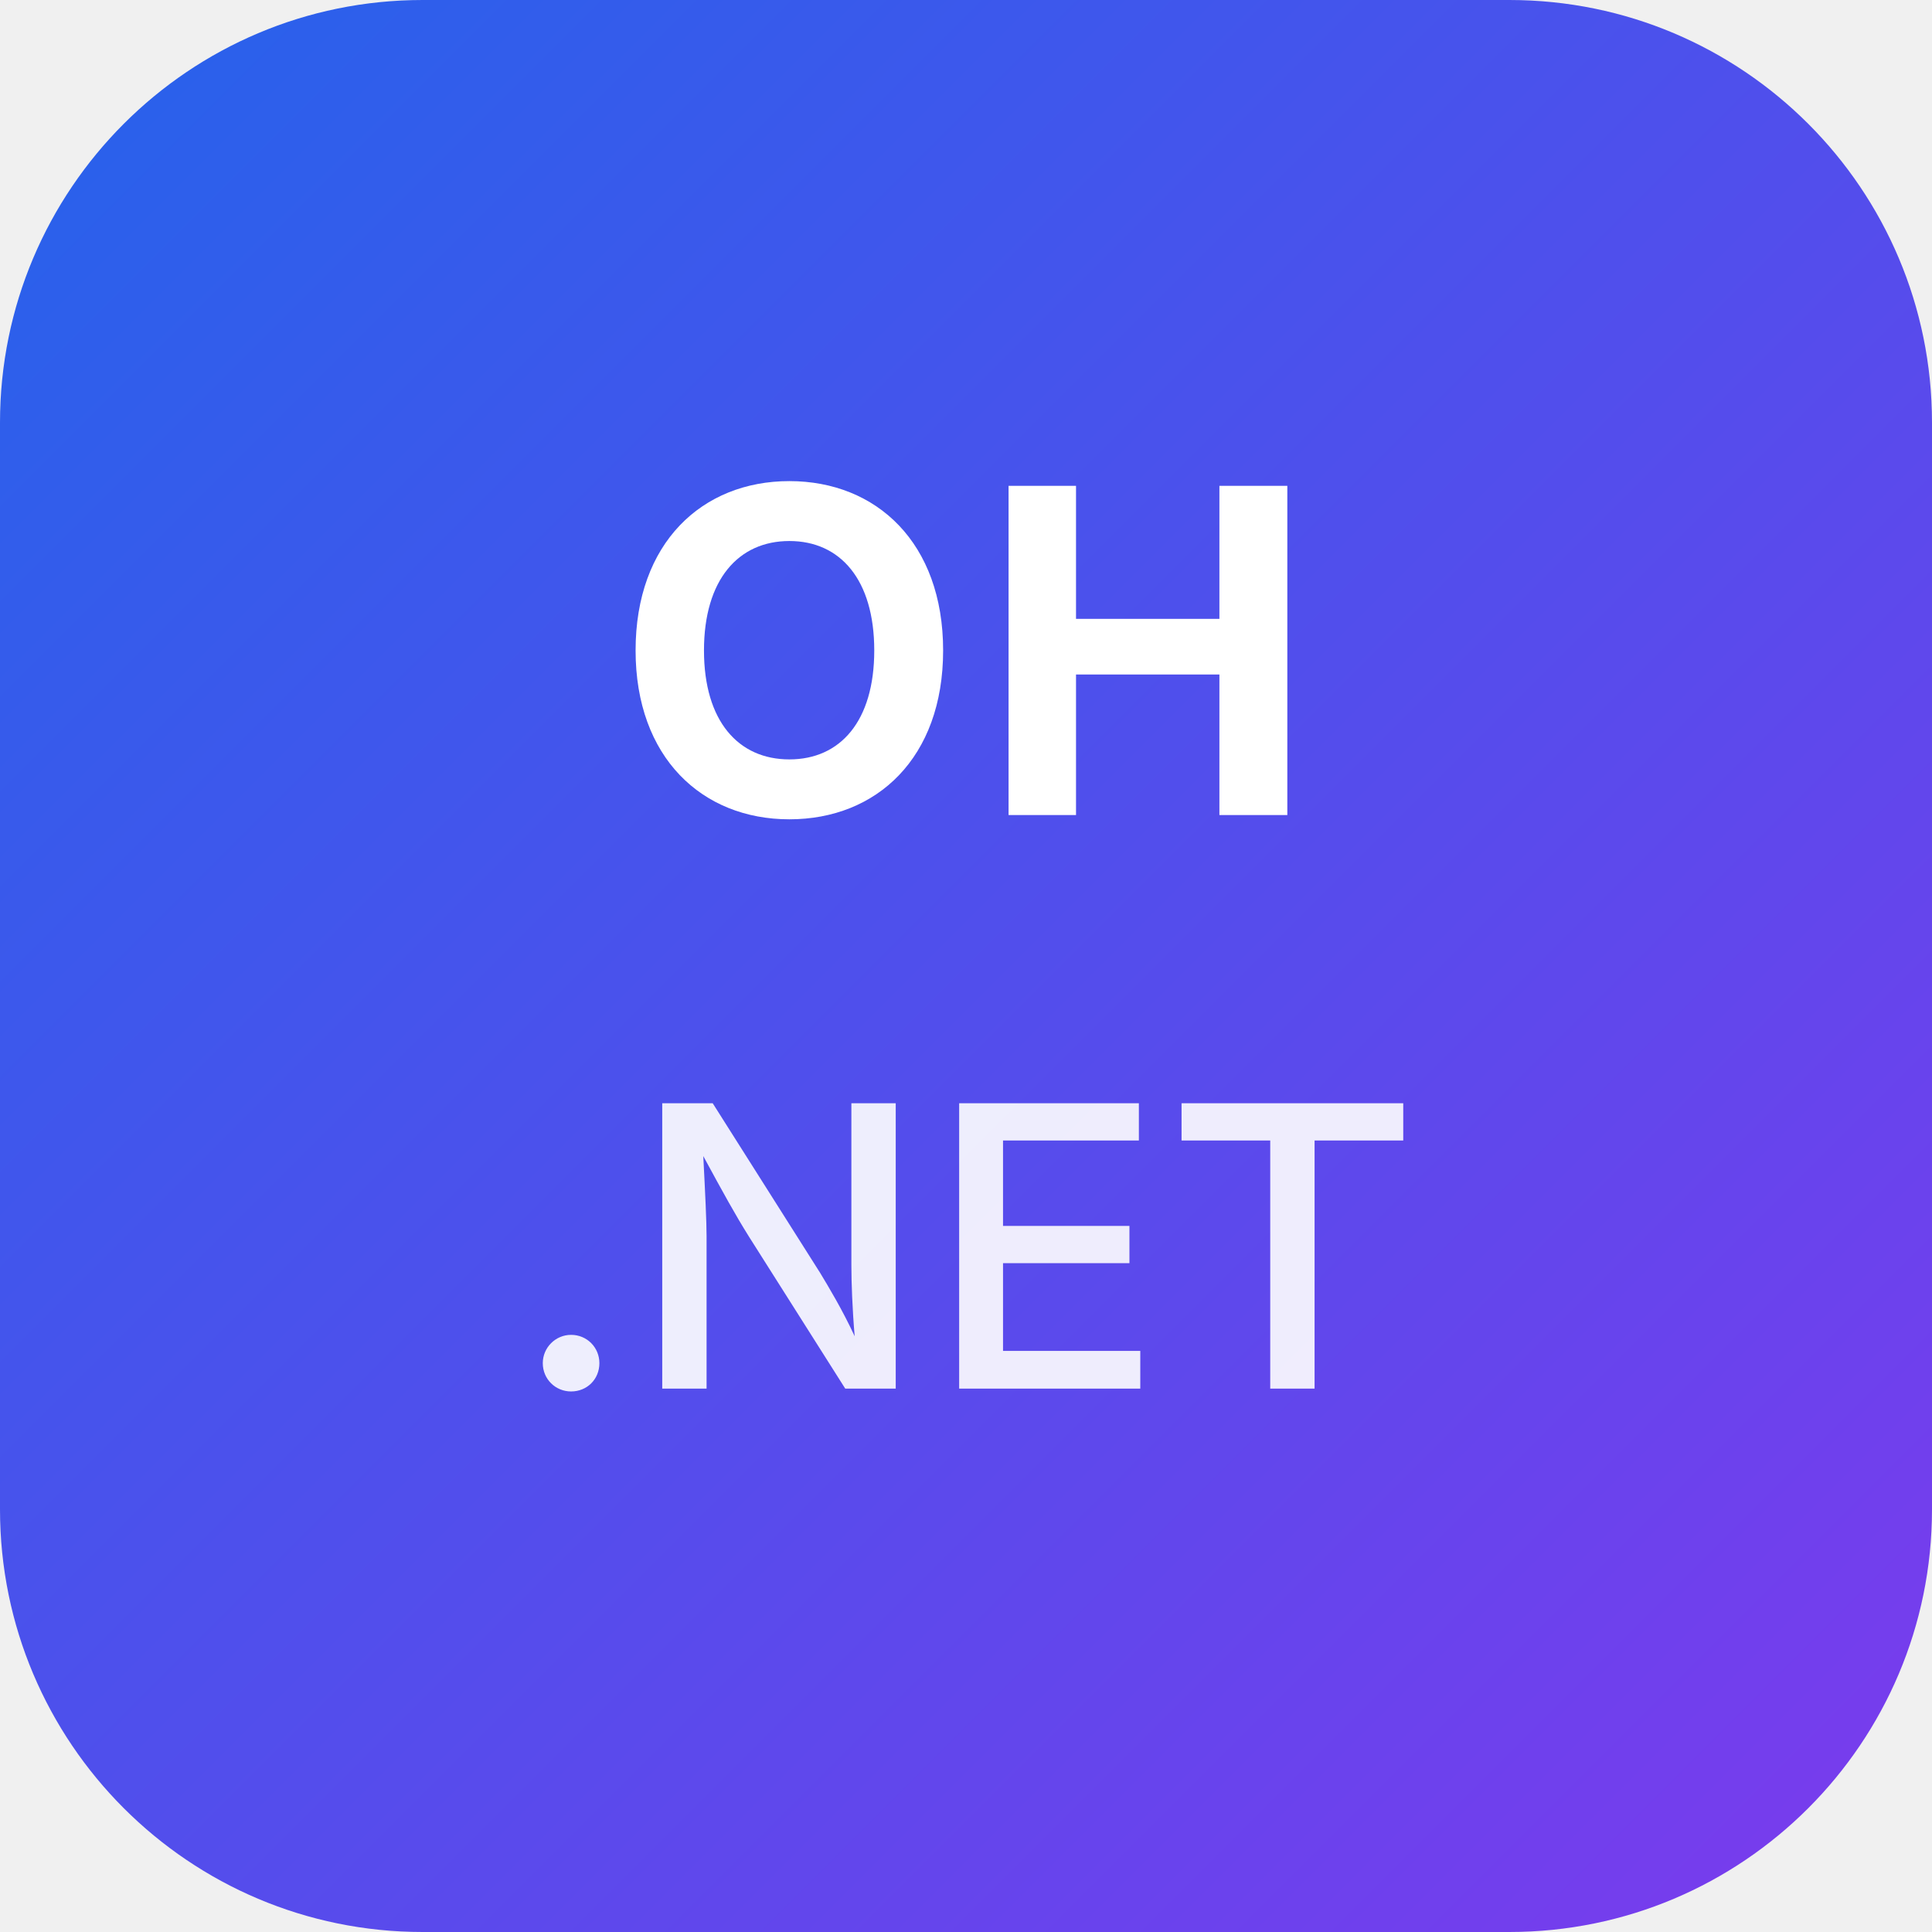
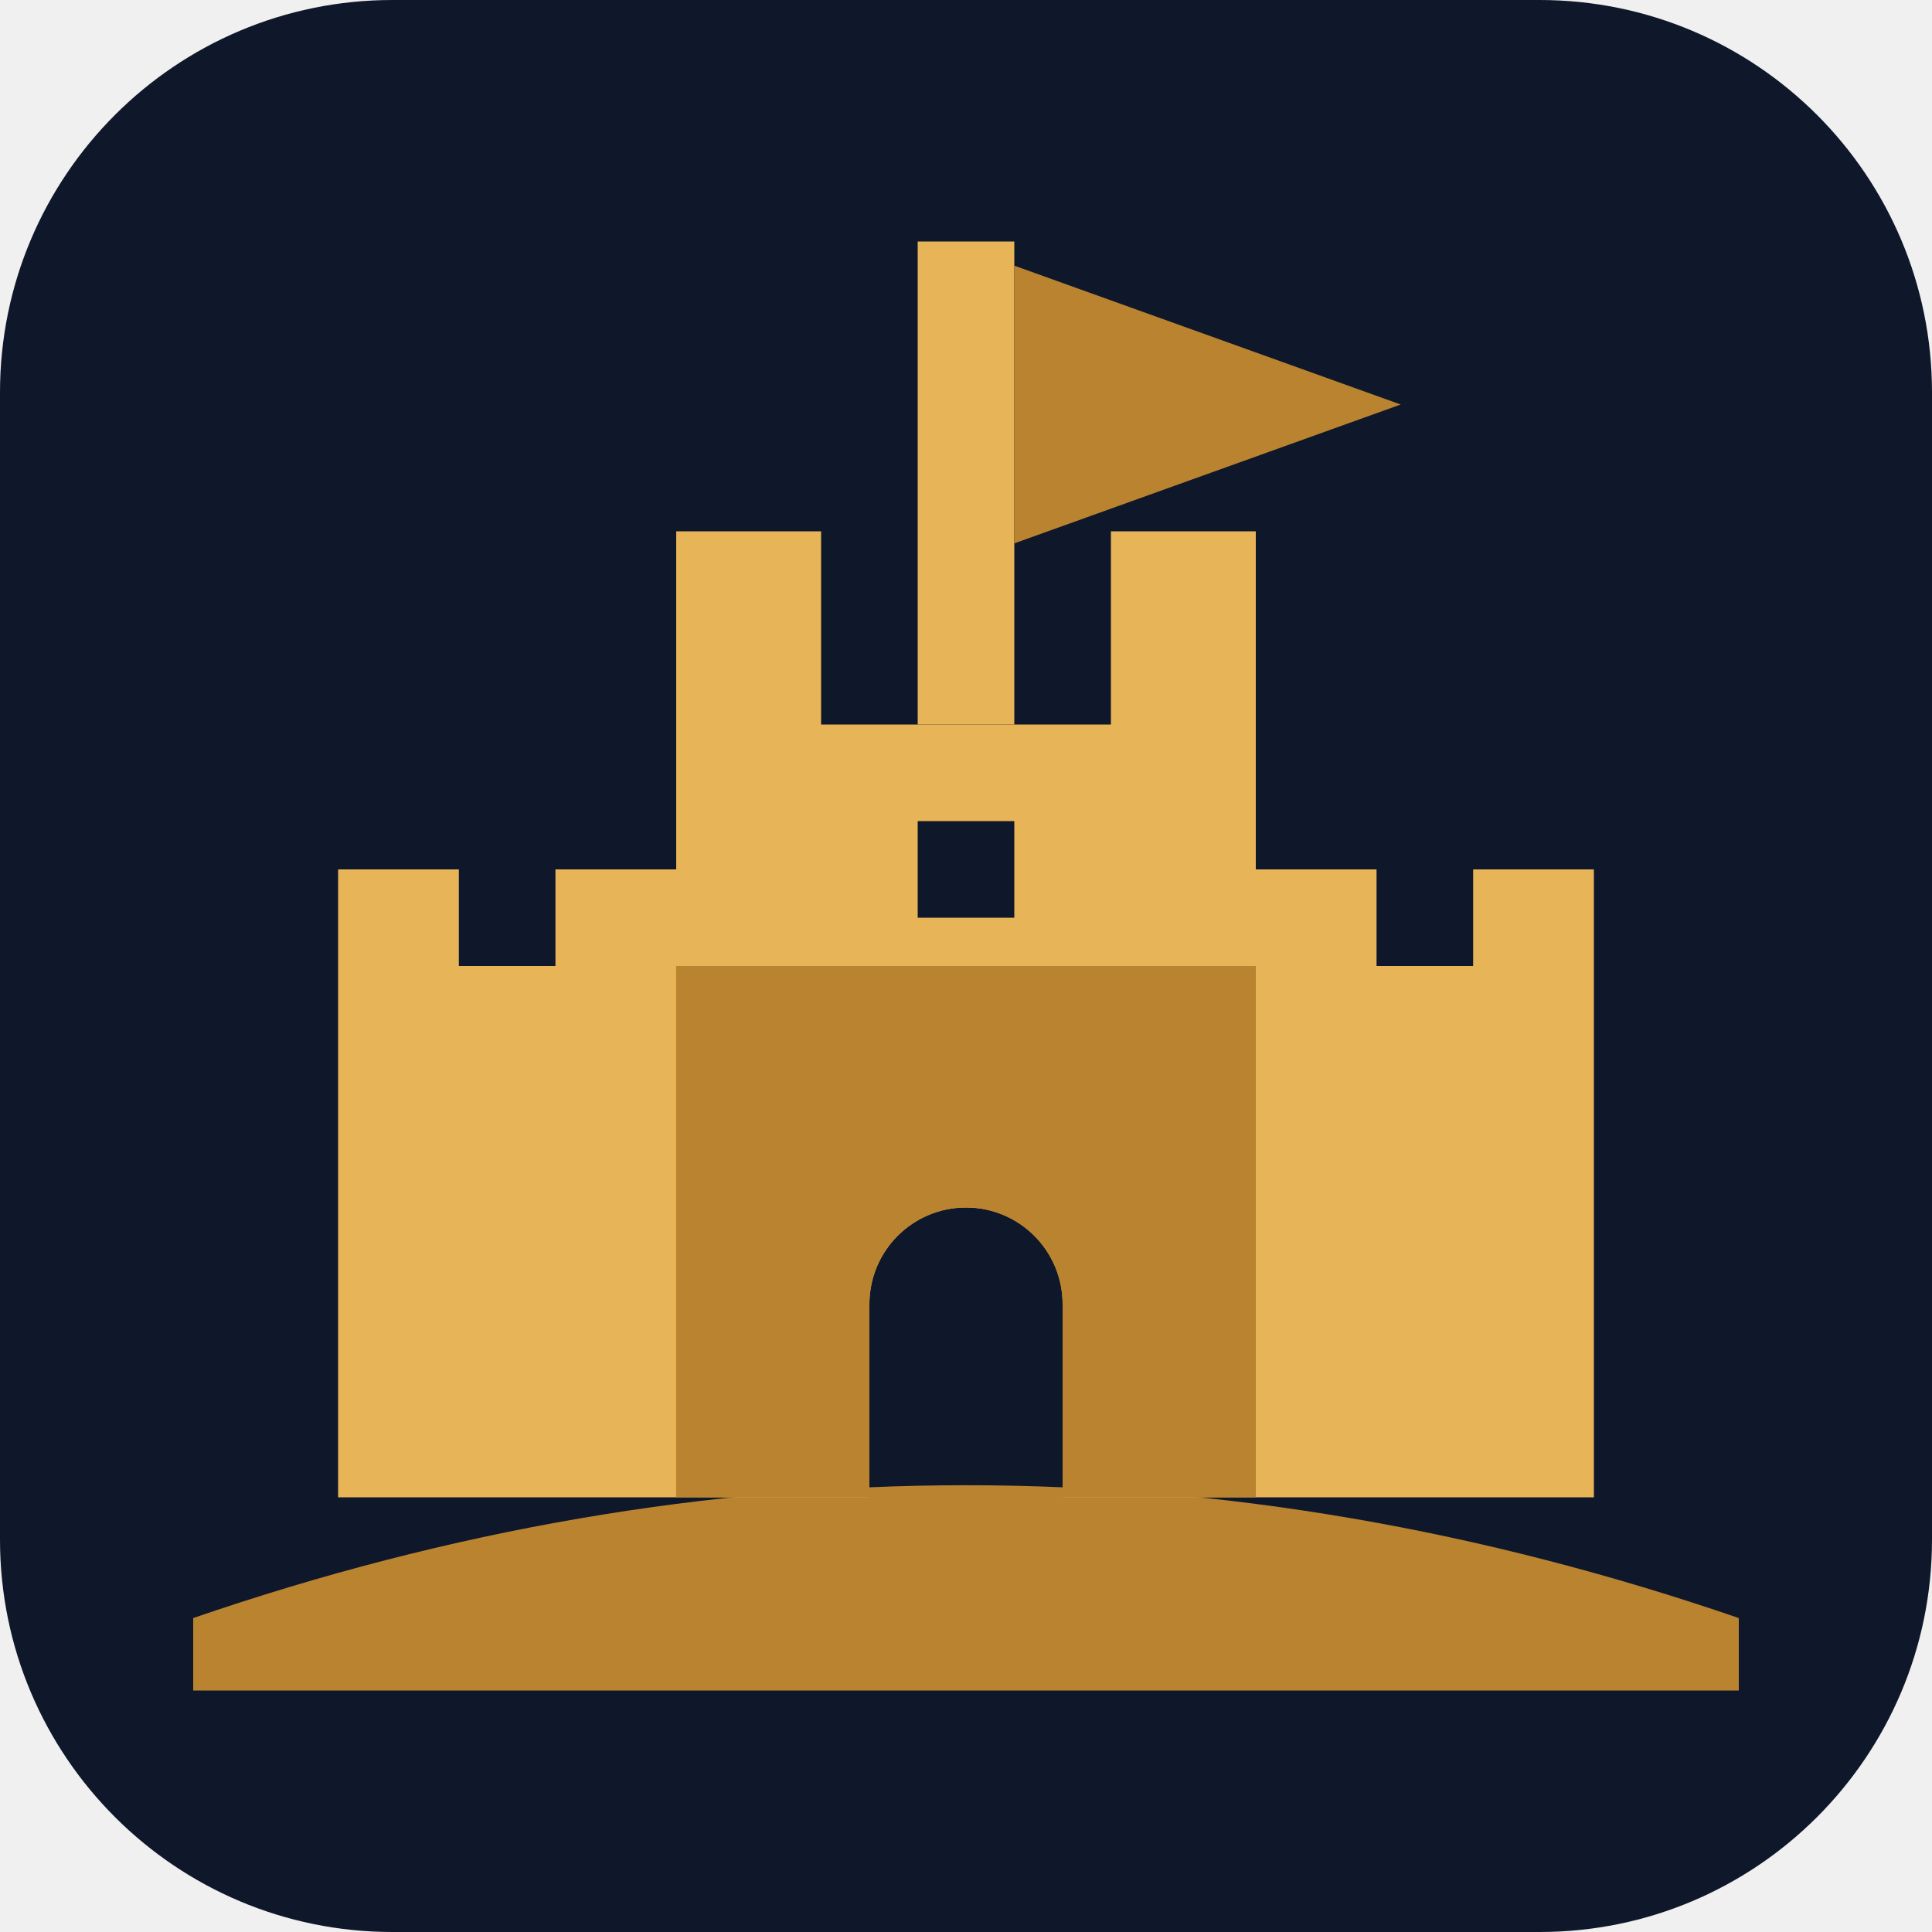
<svg xmlns="http://www.w3.org/2000/svg" width="64" height="64" viewBox="0 0 64 64">
-   <defs>
-     <linearGradient id="g" x1="0" y1="0" x2="1" y2="1">
-       <stop offset="0" stop-color="#2563eb" />
-       <stop offset="1" stop-color="#7c3aed" />
-     </linearGradient>
-   </defs>
-   <rect width="64" height="64" rx="14" fill="url(#g)" />
-   <g fill="#fff" font-family="Inter,Segoe UI,Roboto,sans-serif" font-weight="700" text-anchor="middle">
-     <text x="32" y="27" font-size="15" letter-spacing="0.5">OH</text>
-     <text x="32" y="46" font-size="13" font-weight="500" opacity="0.9">.NET</text>
+   <rect width="64" height="64" rx="13" fill="#0F172A" />
+   <g transform="translate(6.4 4.8) scale(0.8)">
+     <path fill="#B9832F" d="M0 64l0-3q16-5.5 32-5.5t32 5.5l0 3z" />
+     <path fill="#E7B457" fill-rule="evenodd" d="M6 56V30h5v4h4v-4h5V16h6v8h12v-8h6v14h5v4h4v-4h5v26zM28 56v-8a4 4 0 0 1 8 0v8zM30 28h4v4h-4z" />
+     <path fill="#E7B457" d="M30 4h4v20h-4z" />
+     <path fill="#B9832F" fill-rule="evenodd" d="M20 34h24v22H20zM28 56v-8a4 4 0 0 1 8 0v8z" />
+     <path fill="#B9832F" d="M34 5l16 5.75-16 5.75z" />
  </g>
</svg>
